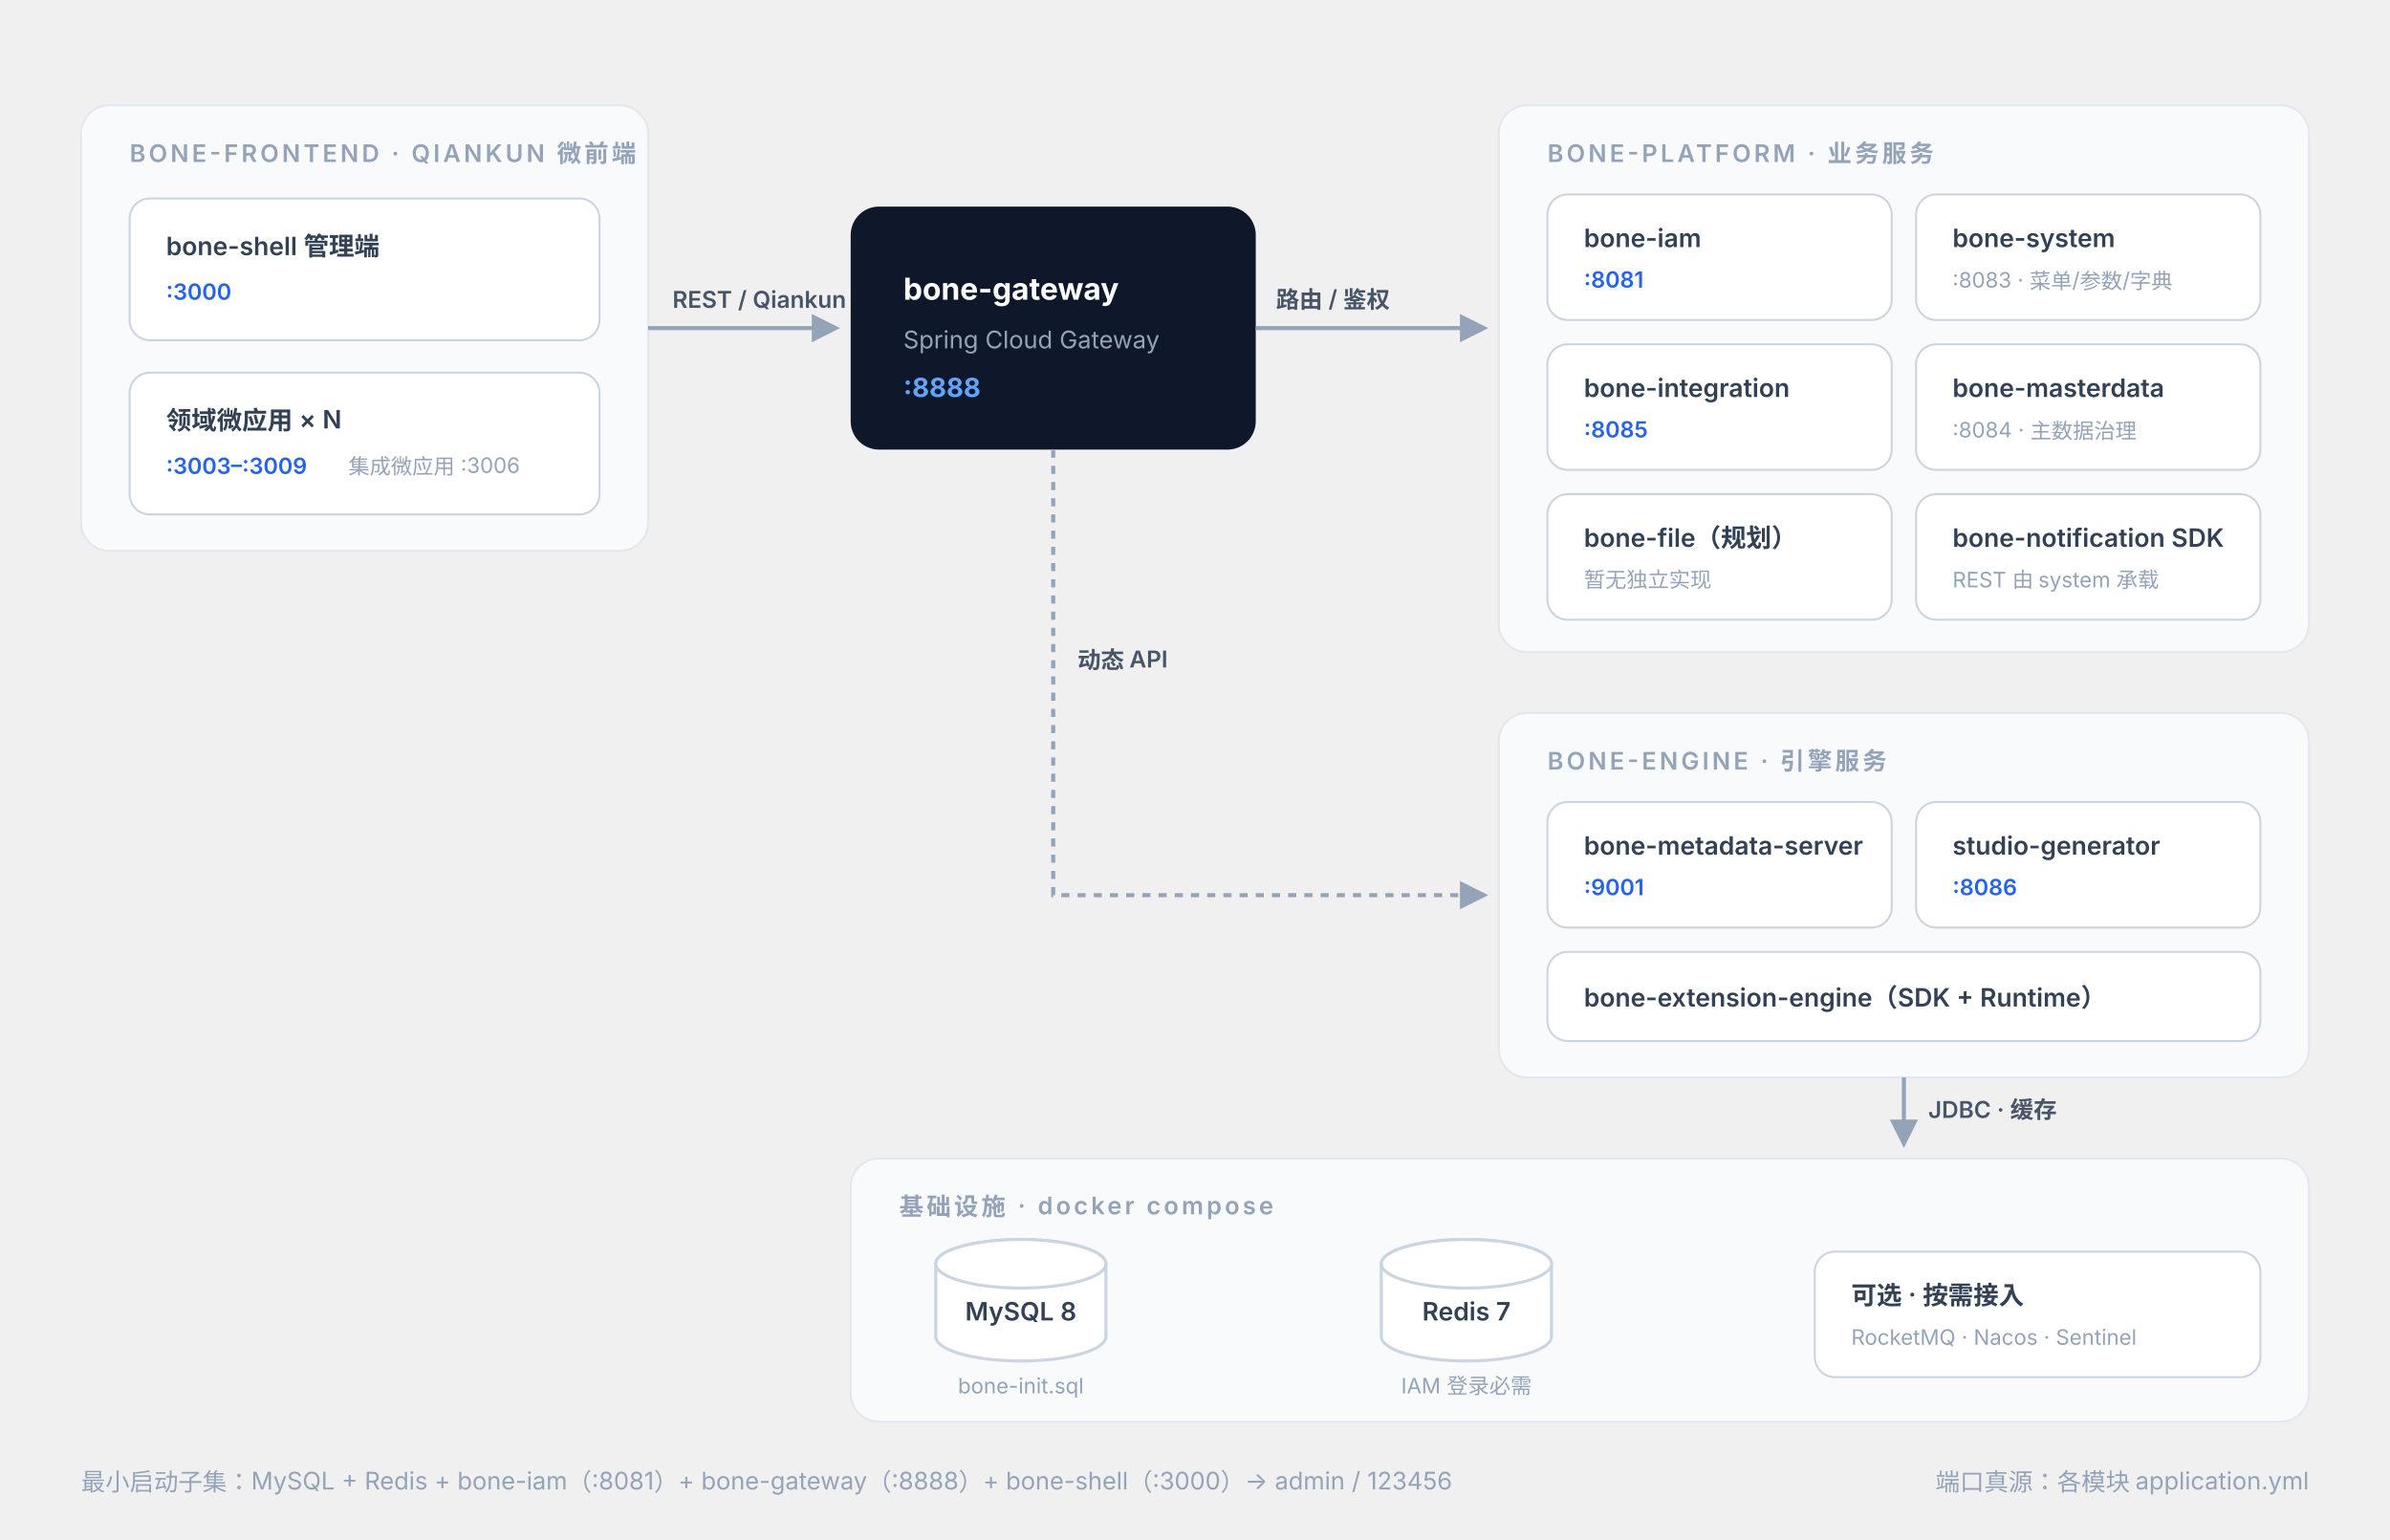
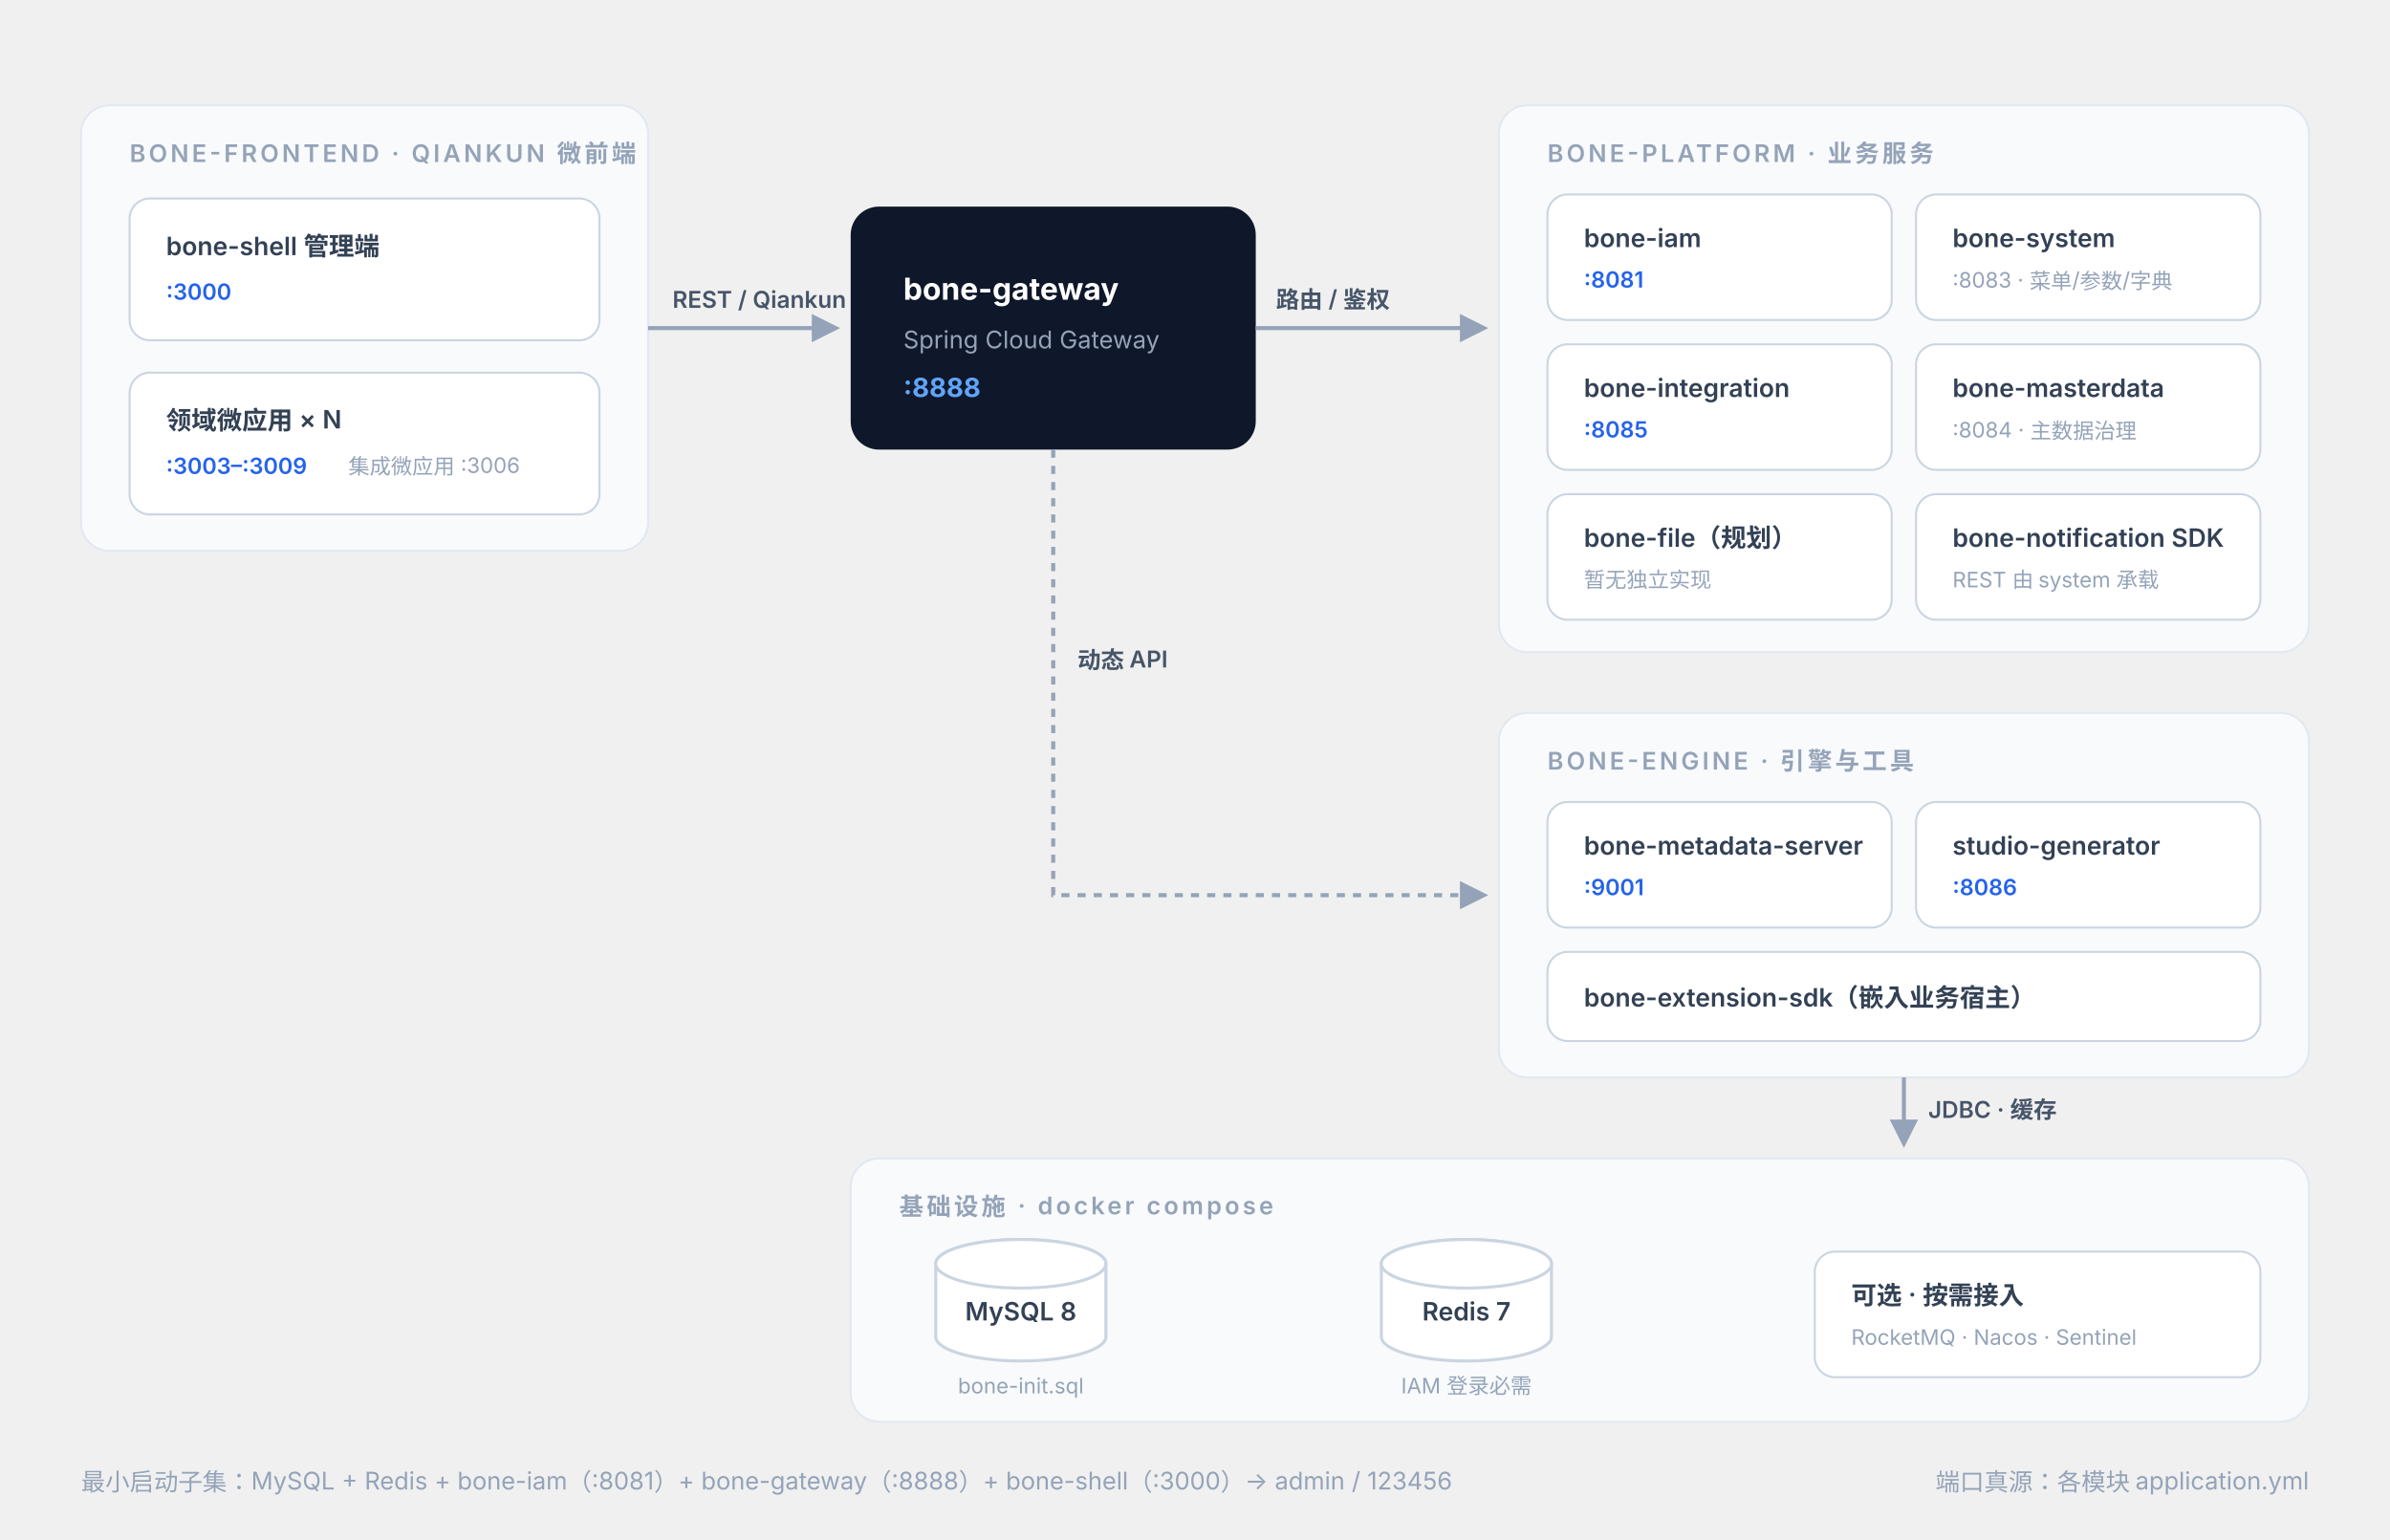
<svg xmlns="http://www.w3.org/2000/svg" width="1180" height="760" viewBox="0 0 1180 760" font-family="-apple-system,'PingFang SC','Microsoft YaHei','Noto Sans SC',sans-serif">
  <defs>
    <marker id="arr2" viewBox="0 0 10 10" refX="8" refY="5" markerWidth="7" markerHeight="7" orient="auto-start-reverse">
      <path d="M0,0 L10,5 L0,10 z" fill="#94A3B8" />
    </marker>
  </defs>
  <style>
    .grp { fill:#F8FAFC; stroke:#E2E8F0; }
    .grp-t { font-size:12px; font-weight:600; letter-spacing:1.5px; fill:#94A3B8; }
    .svc { fill:#FFFFFF; stroke:#CBD5E1; }
    .svc-t { font-size:12.5px; font-weight:600; fill:#334155; }
    .svc-p { font-size:11px; font-weight:600; fill:#2563EB; }
    .svc-d { font-size:10.5px; fill:#94A3B8; }
    .edge-l { font-size:11.5px; fill:#475569; font-weight:600; }
    .cap { font-size:12px; fill:#94A3B8; }
  </style>
  <g>
    <rect class="grp" x="40" y="52" width="280" height="220" rx="14" />
    <text class="grp-t" x="64" y="80">BONE-FRONTEND · QIANKUN 微前端</text>
    <rect x="64" y="98" width="232" height="70" rx="10" fill="#FFFFFF" stroke="#CBD5E1" />
    <text class="svc-t" x="82" y="126">bone-shell 管理端</text>
    <text class="svc-p" x="82" y="148">:3000</text>
    <rect x="64" y="184" width="232" height="70" rx="10" fill="#FFFFFF" stroke="#CBD5E1" />
    <text class="svc-t" x="82" y="212">领域微应用 × N</text>
    <text class="svc-p" x="82" y="234">:3003–:3009</text>
    <text class="svc-d" x="172" y="234">集成微应用 :3006</text>
  </g>
  <g>
    <rect x="420" y="102" width="200" height="120" rx="14" fill="#0F172A" />
    <text x="446" y="148" font-size="15" font-weight="700" fill="#FFFFFF">bone-gateway</text>
    <text x="446" y="172" font-size="12" fill="#94A3B8">Spring Cloud Gateway</text>
    <text x="446" y="196" font-size="13" font-weight="700" fill="#60A5FA">:8888</text>
  </g>
  <g>
    <rect class="grp" x="740" y="52" width="400" height="270" rx="14" />
    <text class="grp-t" x="764" y="80">BONE-PLATFORM · 业务服务</text>
    <rect class="svc" x="764" y="96" width="170" height="62" rx="10" />
    <text class="svc-t" x="782" y="122">bone-iam</text>
    <text class="svc-p" x="782" y="142">:8081</text>
    <rect class="svc" x="946" y="96" width="170" height="62" rx="10" />
    <text class="svc-t" x="964" y="122">bone-system</text>
    <text class="svc-d" x="964" y="142">:8083 · 菜单/参数/字典</text>
    <rect class="svc" x="764" y="170" width="170" height="62" rx="10" />
    <text class="svc-t" x="782" y="196">bone-integration</text>
    <text class="svc-p" x="782" y="216">:8085</text>
    <rect class="svc" x="946" y="170" width="170" height="62" rx="10" />
    <text class="svc-t" x="964" y="196">bone-masterdata</text>
    <text class="svc-d" x="964" y="216">:8084 · 主数据治理</text>
    <rect class="svc" x="764" y="244" width="170" height="62" rx="10" />
    <text class="svc-t" x="782" y="270">bone-file（规划）</text>
    <text class="svc-d" x="782" y="290">暂无独立实现</text>
    <rect class="svc" x="946" y="244" width="170" height="62" rx="10" />
    <text class="svc-t" x="964" y="270">bone-notification SDK</text>
    <text class="svc-d" x="964" y="290">REST 由 system 承载</text>
  </g>
  <g>
    <rect class="grp" x="740" y="352" width="400" height="180" rx="14" />
-     <text class="grp-t" x="764" y="380">BONE-ENGINE · 引擎服务</text>
+     <text class="grp-t" x="764" y="380">BONE-ENGINE · 引擎与工具</text>
    <rect class="svc" x="764" y="396" width="170" height="62" rx="10" />
    <text class="svc-t" x="782" y="422">bone-metadata-server</text>
    <text class="svc-p" x="782" y="442">:9001</text>
    <rect class="svc" x="946" y="396" width="170" height="62" rx="10" />
    <text class="svc-t" x="964" y="422">studio-generator</text>
    <text class="svc-p" x="964" y="442">:8086</text>
    <rect class="svc" x="764" y="470" width="352" height="44" rx="10" />
-     <text class="svc-t" x="782" y="497">bone-extension-engine（SDK + Runtime）</text>
+     <text class="svc-t" x="782" y="497">bone-extension-sdk（嵌入业务宿主）</text>
  </g>
  <g>
    <rect class="grp" x="420" y="572" width="720" height="130" rx="14" />
    <text class="grp-t" x="444" y="600">基础设施 · docker compose</text>
    <g transform="translate(462,612)">
      <path d="M0,12 a42,12 0 0 1 84,0" fill="none" stroke="#CBD5E1" stroke-width="1.5" />
      <path d="M0,12 v36 a42,12 0 0 0 84,0 v-36" fill="#FFFFFF" stroke="#CBD5E1" stroke-width="1.5" />
      <ellipse cx="42" cy="12" rx="42" ry="12" fill="#FFFFFF" stroke="#CBD5E1" stroke-width="1.5" />
      <text class="svc-t" x="42" y="40" text-anchor="middle">MySQL 8</text>
      <text class="svc-d" x="42" y="76" text-anchor="middle">bone-init.sql</text>
    </g>
    <g transform="translate(682,612)">
      <path d="M0,12 a42,12 0 0 1 84,0" fill="none" stroke="#CBD5E1" stroke-width="1.5" />
      <path d="M0,12 v36 a42,12 0 0 0 84,0 v-36" fill="#FFFFFF" stroke="#CBD5E1" stroke-width="1.5" />
      <ellipse cx="42" cy="12" rx="42" ry="12" fill="#FFFFFF" stroke="#CBD5E1" stroke-width="1.5" />
      <text class="svc-t" x="42" y="40" text-anchor="middle">Redis 7</text>
      <text class="svc-d" x="42" y="76" text-anchor="middle">IAM 登录必需</text>
    </g>
    <rect class="svc" x="896" y="618" width="220" height="62" rx="10" />
    <text class="svc-t" x="914" y="644">可选 · 按需接入</text>
    <text class="svc-d" x="914" y="664">RocketMQ · Nacos · Sentinel</text>
  </g>
  <g>
    <line x1="320" y1="162" x2="412" y2="162" stroke="#94A3B8" stroke-width="2" marker-end="url(#arr2)" />
    <text class="edge-l" x="332" y="152">REST / Qiankun</text>
    <line x1="620" y1="162" x2="732" y2="162" stroke="#94A3B8" stroke-width="2" marker-end="url(#arr2)" />
    <text class="edge-l" x="630" y="152">路由 / 鉴权</text>
    <path d="M520 222 V442 H732" fill="none" stroke="#94A3B8" stroke-width="2" stroke-dasharray="4 4" marker-end="url(#arr2)" />
    <text class="edge-l" x="532" y="330">动态 API</text>
    <line x1="940" y1="532" x2="940" y2="564" stroke="#94A3B8" stroke-width="2" marker-end="url(#arr2)" />
    <text class="edge-l" x="952" y="552">JDBC · 缓存</text>
  </g>
  <text class="cap" x="40" y="736">最小启动子集：MySQL + Redis + bone-iam（:8081）+ bone-gateway（:8888）+ bone-shell（:3000）→ admin / 123456</text>
  <text class="cap" x="1140" y="736" text-anchor="end">端口真源：各模块 application.yml</text>
</svg>
